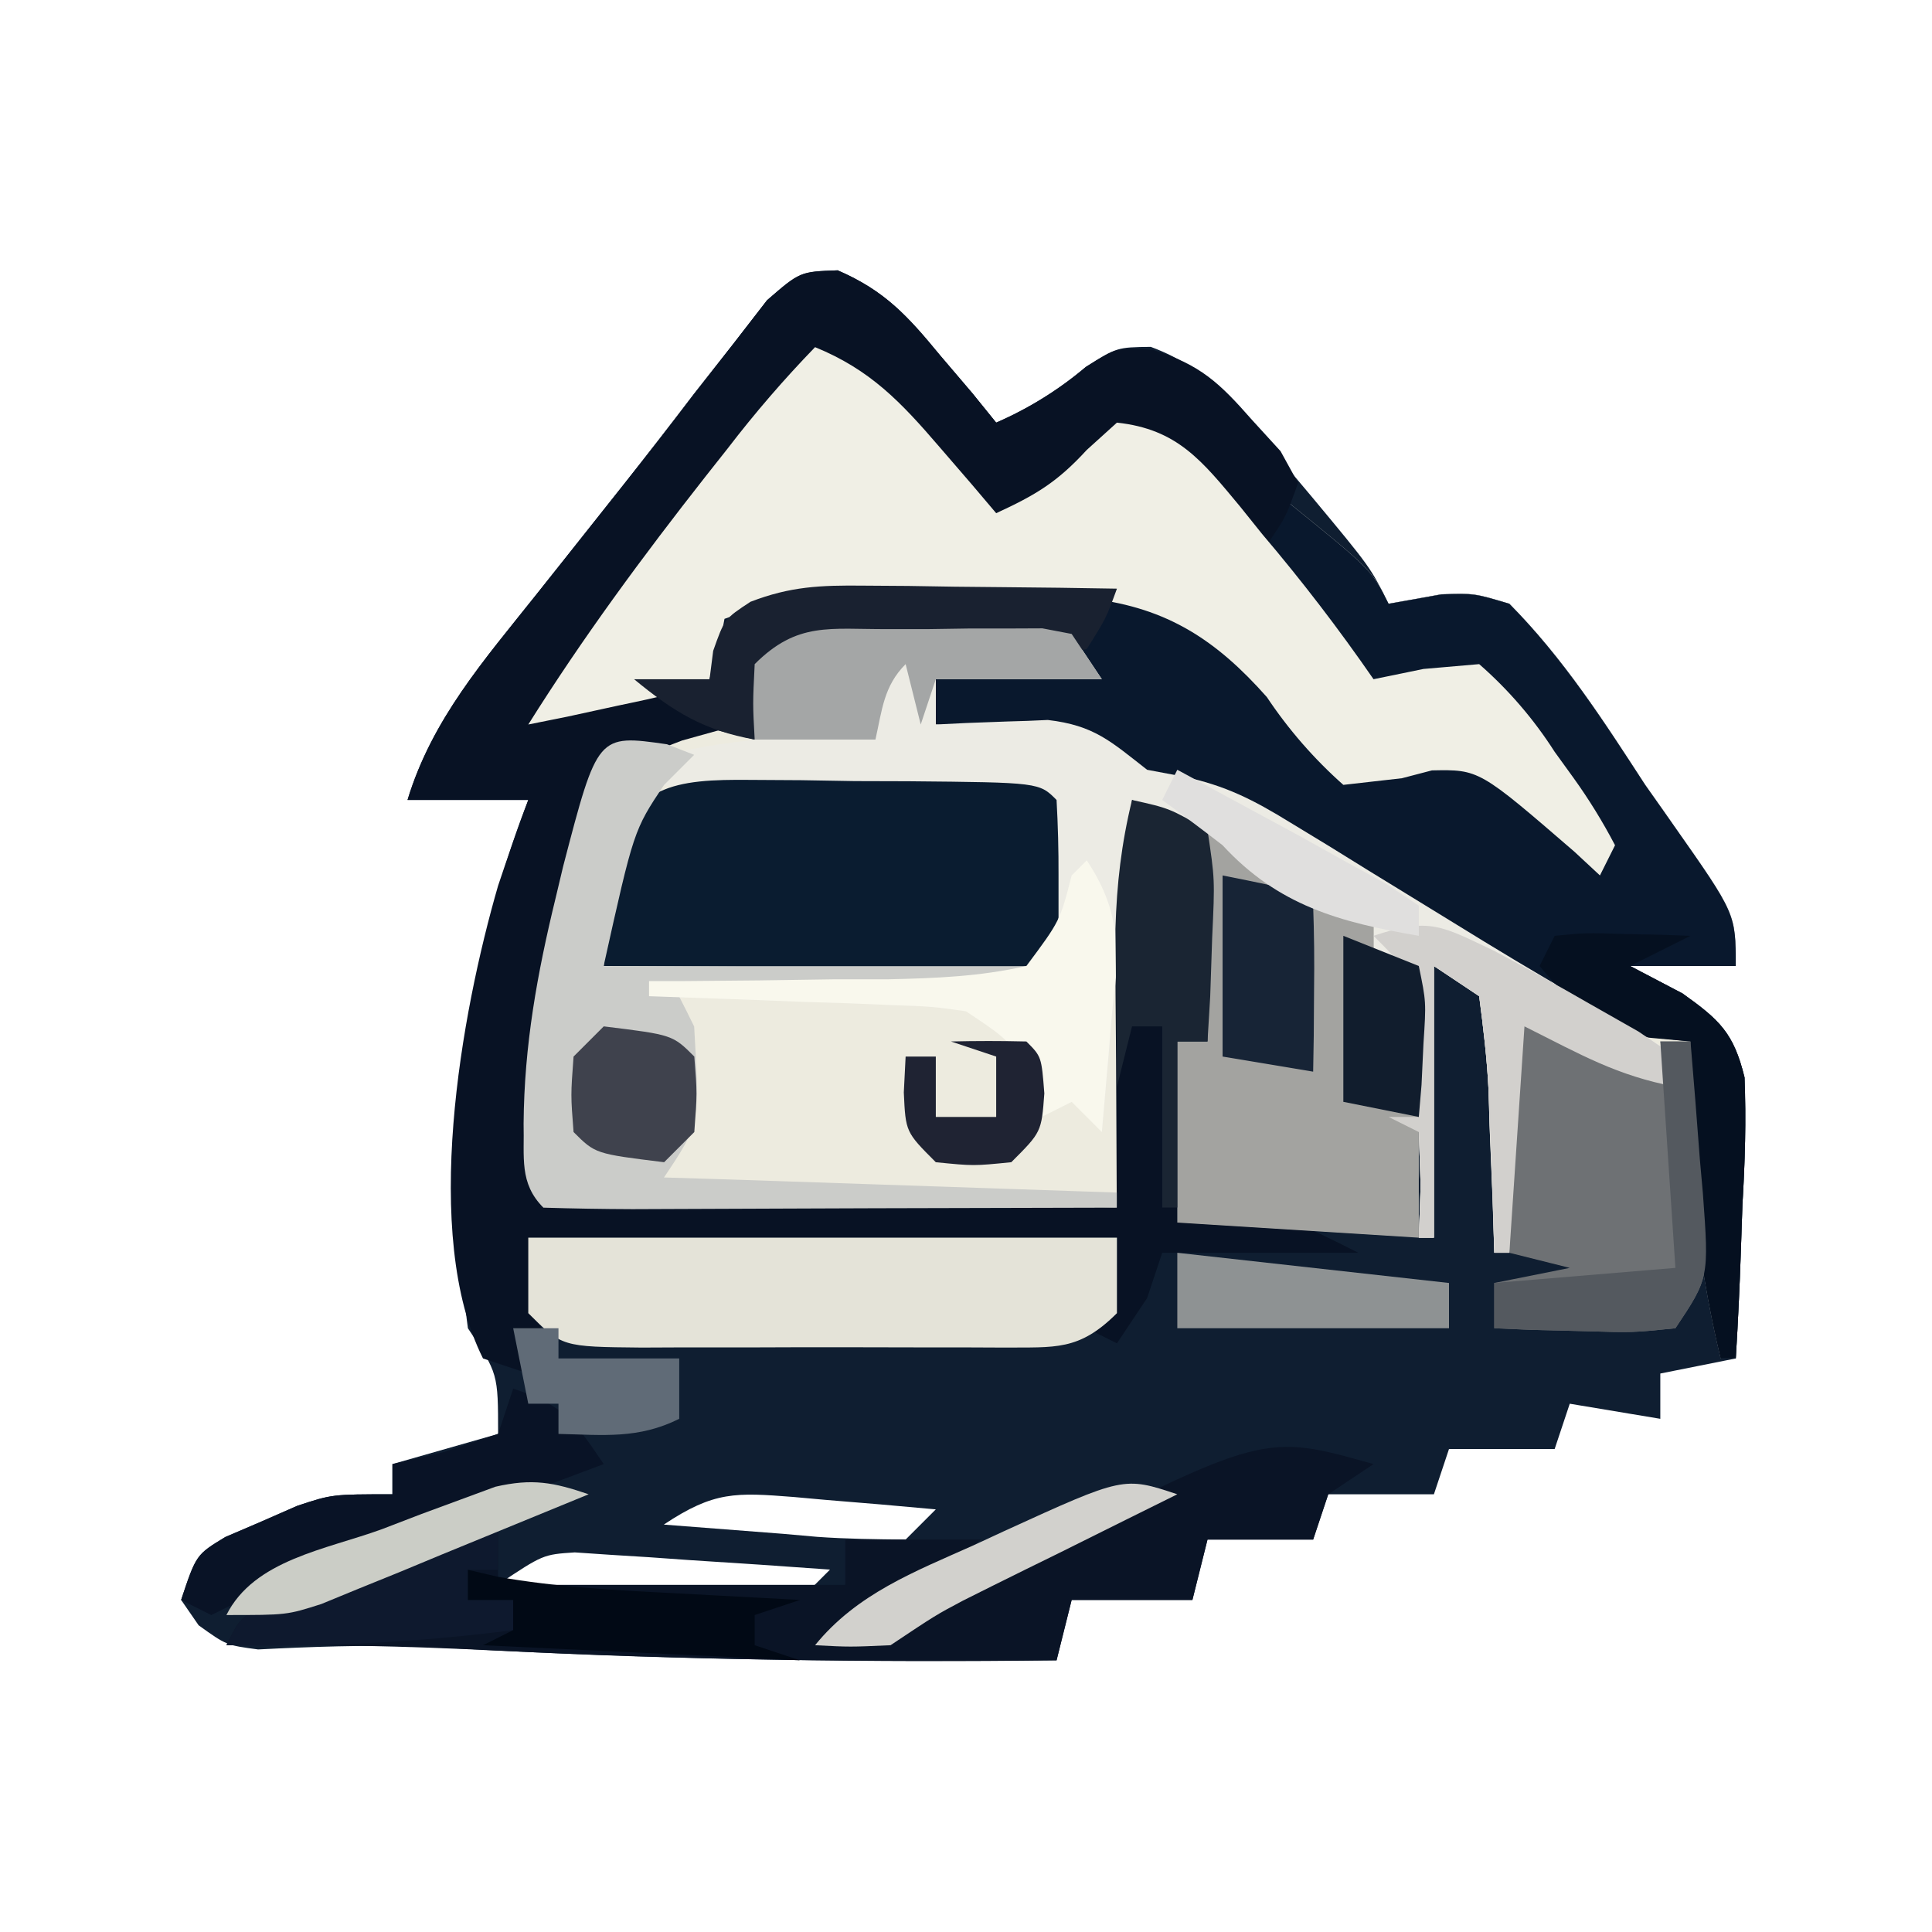
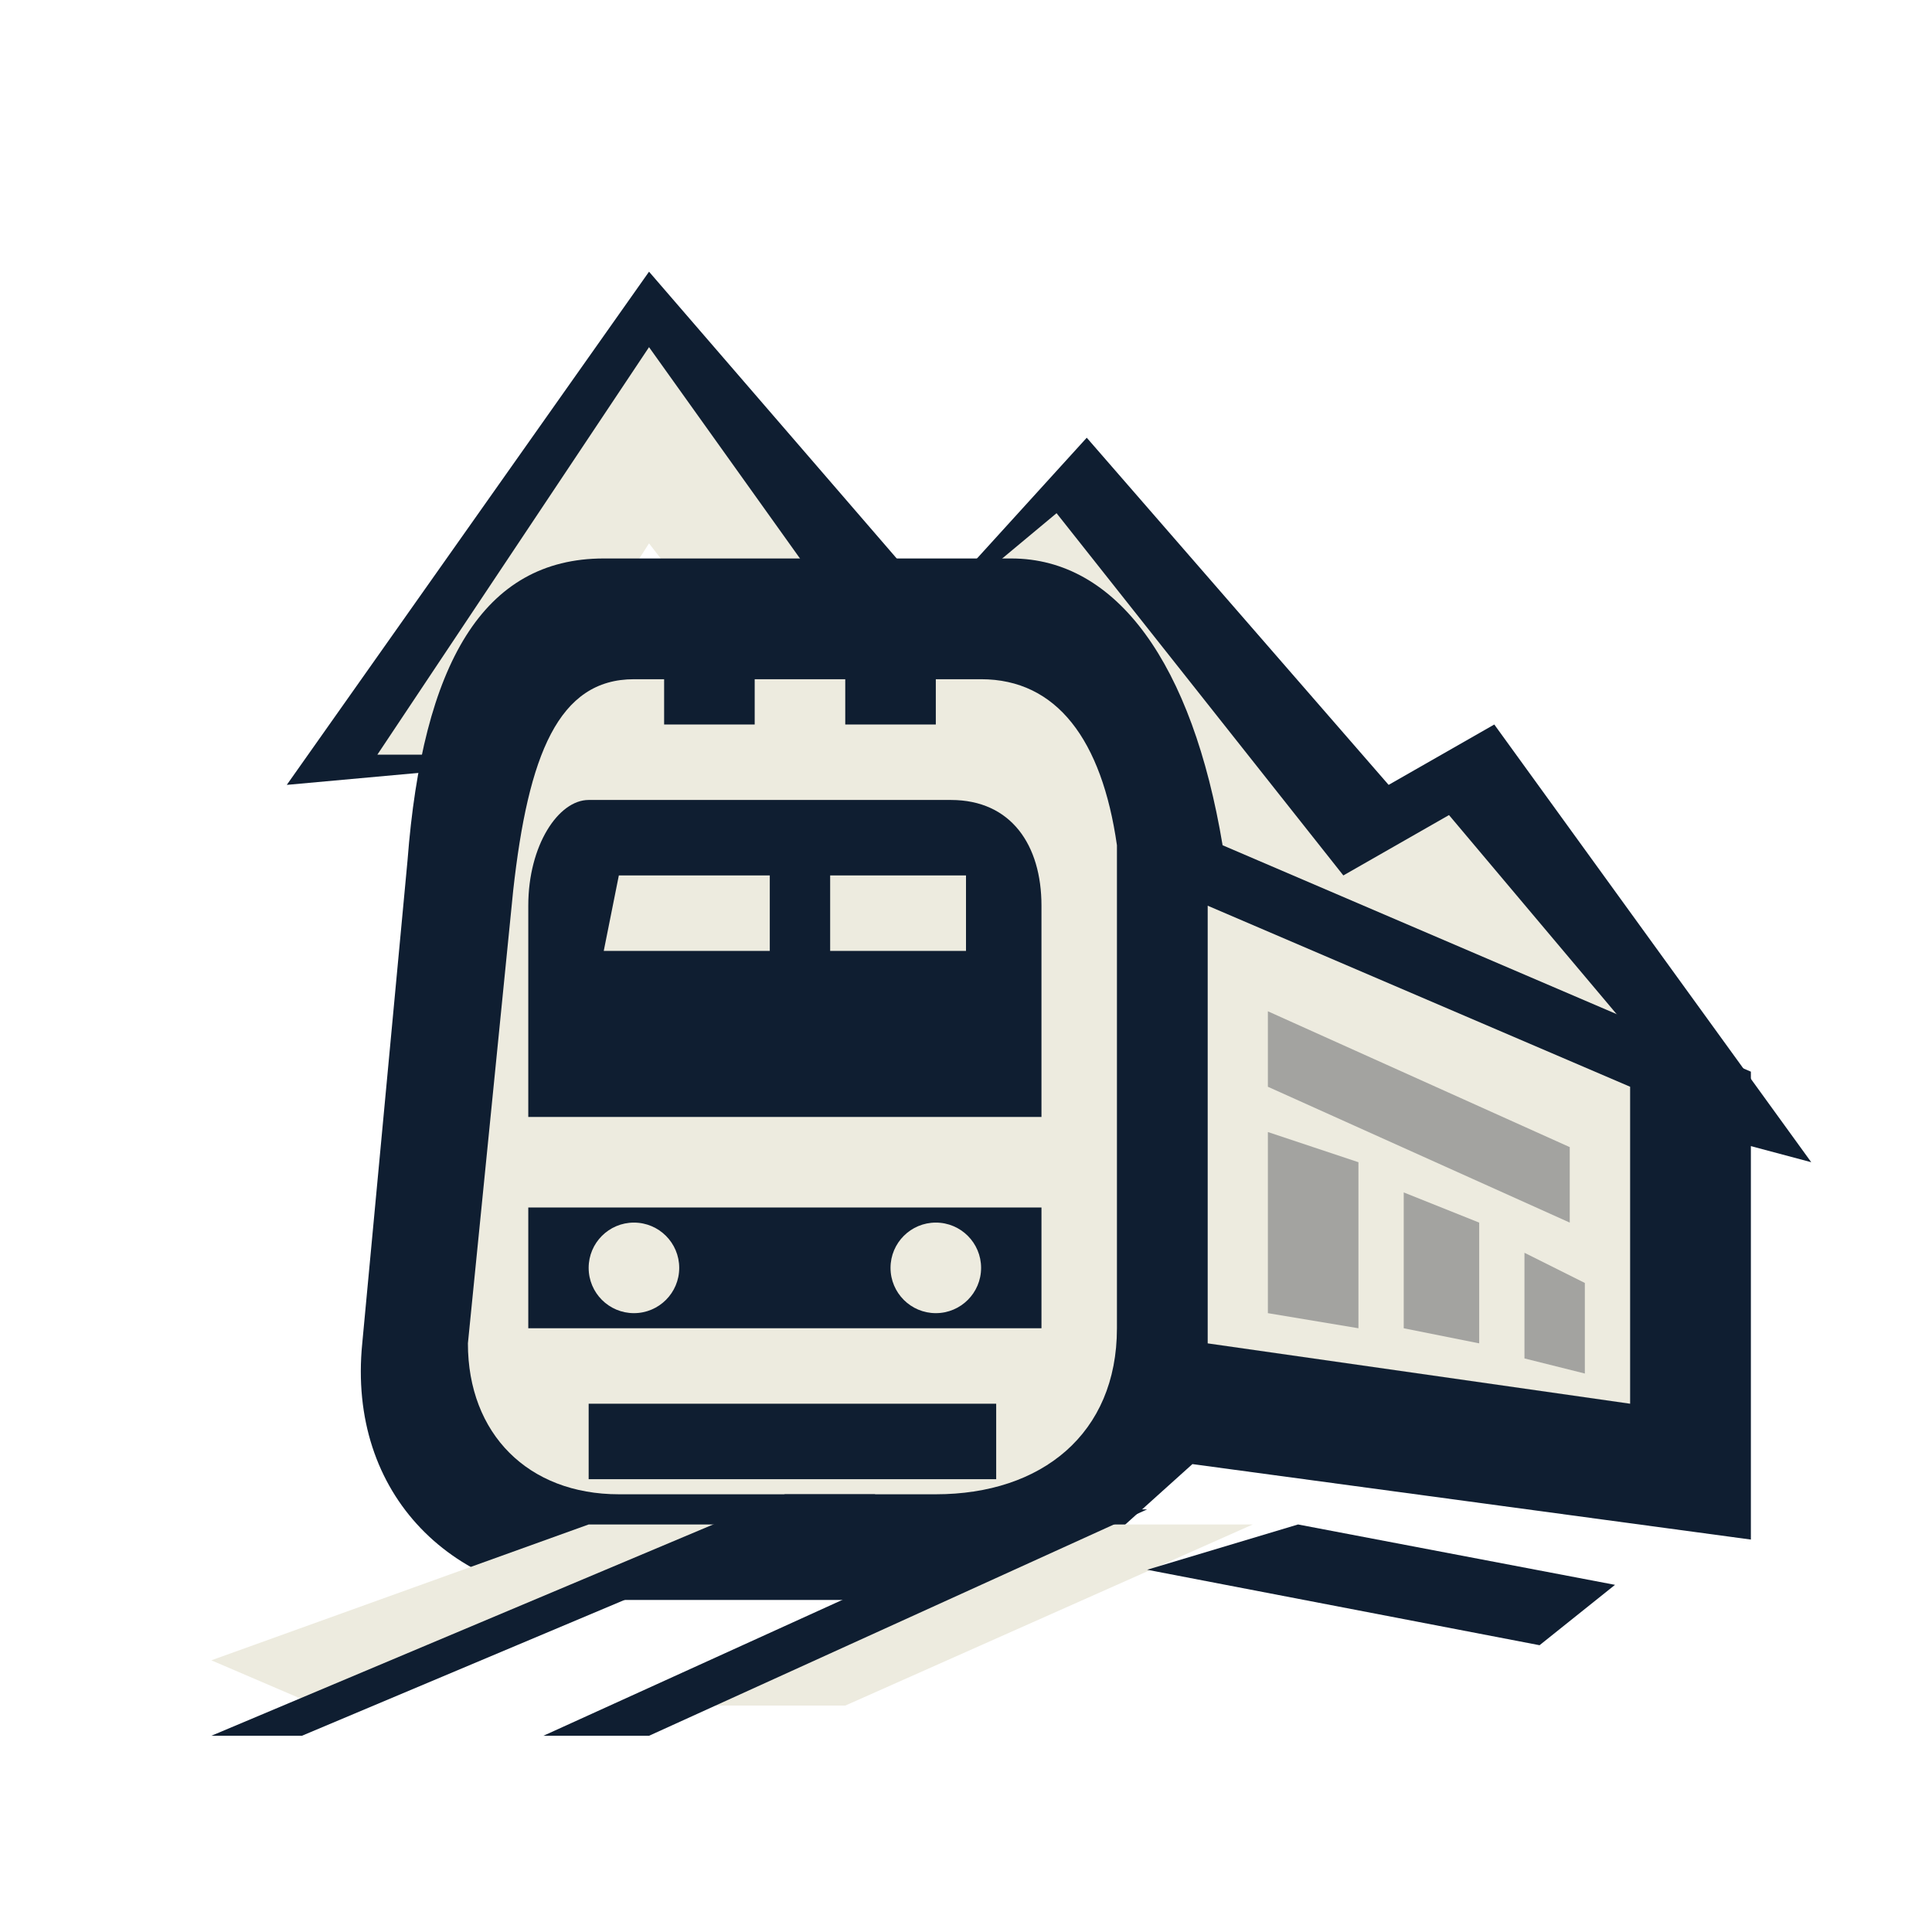
<svg xmlns="http://www.w3.org/2000/svg" width="128" height="128" viewBox="0 0 128 128">
-   <path fill="#0f1e31" d="M55.5 17.91c3.14 1.36 4.64 3.03 6.8 5.65l2.13 2.5L66 28a24 24 0 0 0 5.94-3.69c2.06-1.3 2.06-1.3 4.3-1.33 4.18 1.54 6.26 4.55 9 7.95l1.65 1.96c3.92 4.71 3.92 4.71 5.1 7.11q1.74-.3 3.5-.63c2.19-.07 2.19-.07 4.5.63 3.59 3.61 6.25 7.75 9 12 .64.9 1.27 1.77 1.9 2.7 4.1 5.83 4.1 5.83 4.1 9.3h-7l3.48 1.82c2.45 1.74 3.39 2.61 4.1 5.56.12 2.83.04 5.6-.13 8.43l-.1 2.97q-.12 3.61-.34 7.22l-5 1v3l-6-1-1 3h-7l-1 3h-7l-1 3h-7l-1 4h-8l-1 4c-12.37.11-24.7 0-37.05-.65l-2.71-.14-2.62-.13c-3.51-.1-7.01.02-10.52.2-2.1-.28-2.1-.28-3.94-1.6L12 106c1-3 1-3 2.93-4.17l2.38-1.02 2.37-1.04C22 99 22 99 26 99v-2l7-2c0-4 0-4-2-7-.46-3.26-.38-6.53-.37-9.82l-.01-2.84A64 64 0 0 1 35 53h-8c1.62-5.35 5.08-9.27 8.5-13.57l1.9-2.39 3.8-4.79q2.42-3.05 4.77-6.14l2.59-3.3 2.26-2.92C53 18 53 18 55.5 17.91M44 101.01l7.88.61 2.26.2c1.95.14 3.9.16 5.86.18l2-2q-3.65-.34-7.31-.63l-2.1-.19c-3.84-.3-5.28-.39-8.6 1.82m-11 4c3.87 1.27 7.54 1.17 11.56 1.17l2.37.04c2.03.01 4.05-.1 6.07-.22l2-2q-4.66-.34-9.31-.63l-2.67-.19-2.57-.16-2.36-.16c-2.1.14-2.1.14-5.1 2.14" />
-   <path fill="#edebdf" d="M54 23c3.67 1.5 5.69 3.64 8.25 6.62l2.14 2.48L66 34c2.6-1.2 4.03-2.04 6-4.19 2-1.81 2-1.81 3.94-1.93 3.17 1.73 4.87 4.26 7.06 7.12l2-2c5.88 4.75 5.88 4.75 7 7l3.5-.62c2.18-.07 2.18-.07 4.5.62 3.58 3.62 6.24 7.76 9 12l1.9 2.7c4.1 5.84 4.1 5.84 4.1 9.3h-7l3.47 1.82c2.45 1.75 3.39 2.61 4.11 5.56.11 2.84.03 5.6-.14 8.43l-.1 2.97q-.12 3.61-.34 7.22h-1a75 75 0 0 1-2-21l-1 3c-3.9-.75-6.17-2.08-10-4l-1 15h-1l-.11-3.65-.2-4.73-.07-2.4c-.1-2.08-.35-4.15-.62-6.22l-3-2v18h-1l.12-3.44L94 75l-2-1h2q-.17-2.47-.38-4.94l-.21-2.77L93 64l-2-1v-2l-3.31-.81C84.11 59.04 83.37 58.58 81 56l-6-3-1 27-16.18.05-5.51.03-7.9.02-2.5.01Q38.96 80.1 36 80c-1.62-1.62-1.25-3.32-1.31-5.56.04-5.19.9-9.93 2.12-14.94l.5-2.1c.93-3.56 1.64-6.21 4.69-8.4l4-2-11 1a205 205 0 0 1 13.22-18.3A77 77 0 0 1 54 23" />
-   <path fill="#09182d" d="M54 23c3.67 1.5 5.69 3.64 8.25 6.62l2.14 2.48L66 34c2.6-1.2 4.03-2.04 6-4.19 2-1.81 2-1.81 3.94-1.93 3.17 1.73 4.87 4.26 7.06 7.12l2-2c5.88 4.75 5.88 4.75 7 7l3.5-.62c2.18-.07 2.18-.07 4.5.62 3.58 3.62 6.24 7.76 9 12l1.9 2.7c4.1 5.84 4.1 5.84 4.1 9.3h-7l3.47 1.82c2.45 1.75 3.39 2.61 4.11 5.56.11 2.84.03 5.6-.14 8.43l-.1 2.97q-.12 3.61-.34 7.22h-1a75 75 0 0 1-2-21l-2.6-.28c-3.86-.82-6.4-2.22-9.75-4.28l-1.76-1.07Q95.12 61.7 92.38 60l-5.54-3.37-5-3.06A23 23 0 0 0 75 51l-3-2c-2.48-.41-2.48-.41-5.19-.62l-2.73-.23L62 48v-3l10-1c-1-1-1-1-2.86-1.11l-2.39.01-2.59.01-2.72.03-2.73.01L52 43l-2 6-4-1v-1l-11 1a205 205 0 0 1 13.22-18.3A77 77 0 0 1 54 23" />
-   <path fill="#081224" d="M55.5 17.91c3.14 1.36 4.64 3.03 6.8 5.65l2.13 2.5L66 28a24 24 0 0 0 5.94-3.69c2.06-1.3 2.06-1.3 4.45-1.13 3.13.98 4.4 2.18 6.55 4.63l1.9 2.08L86 32c-.81 2.26-.81 2.26-2 4-2.91-2.22-4.95-3.93-7-7-4.25.47-6.2 2.96-9 6-3.67-1.5-5.7-3.64-8.25-6.63L57.6 25.9 56 24c-3.41 1.43-5.17 3.11-7.42 6.02l-1.86 2.4-1.91 2.51-1.94 2.5C38.14 43.58 38.14 43.58 37 47l1.87-.29q1.19-.15 2.44-.34l2.43-.35C46 46 46 46 49 48l-3.81 1.06c-3.42 1.3-4.05 1.72-6.06 5A59 59 0 0 0 38 58l-.61 2.3c-1.53 6.52-1.4 11.74-1.4 18.7l38 1c-.05-10.69-.05-10.69-.08-14.03l-.01-2.67-.01-2.72c.1-2.62.53-5.03 1.1-7.58 2.49.55 2.49.55 5 2 .5 3.25.5 3.25.32 7.12L80.18 66 80 69h-2v12l5.86-.2C86 81 86 81 90 83H77l-1 3-2 3-2-1 2-6H35l1 7-1 2-3-1c-4.1-8.2-1.46-22.84 1-31.32q.95-2.85 2-5.68h-8c1.62-5.35 5.08-9.27 8.5-13.57l1.9-2.39 3.8-4.79q2.42-3.05 4.77-6.14l2.59-3.3 2.26-2.92C53 18 53 18 55.5 17.91" />
-   <path fill="#f0efe5" d="M54 23c3.67 1.5 5.69 3.64 8.25 6.62l2.14 2.48L66 34c2.6-1.2 4.03-2.04 6-4.19L74 28c4.01.43 5.64 2.53 8.16 5.56l1.46 1.82A121 121 0 0 1 91 45l3.31-.68L98 44a27 27 0 0 1 5 5.81l1.23 1.7A37 37 0 0 1 107 56l-1 2-1.69-1.57C98 50.98 98 50.98 94.87 51.04l-1.99.52L89 52a30 30 0 0 1-5.07-5.82c-3.35-3.78-6.59-5.89-11.59-6.51q-4.51-.13-9.03.02l-3.12.03c-8.97.13-8.97.13-12.19 1.28l-.37 1.95L47 45c-2.72 1.05-2.72 1.05-6.06 1.75l-3.35.73L35 48c3.6-5.74 7.57-11.12 11.75-16.44l1.47-1.86A77 77 0 0 1 54 23" />
-   <path fill="#ecebe4" d="M58.83 41.68h2.67l2.67-.04h2.55l2.34-.01L71 42l2 3H62v3l2.04-.1 2.71-.1q1.31-.03 2.67-.1c3.08.36 4.17 1.42 6.58 3.3l2.34.44c2.86.6 4.7 1.55 7.17 3.07l2.55 1.55 2.63 1.63 2.56 1.57 5.13 3.15a304 304 0 0 0 8.26 4.86l2.53 1.45L111 70v2c-3.9-.75-6.17-2.08-10-4l-1 15h-1l-.12-3.65-.19-4.72-.07-2.41c-.1-2.08-.35-4.15-.62-6.22l-3-2v18h-1l.12-3.44L94 75l-2-1h2l-.38-4.94-.2-2.77c-.08-.38-.08-.38-.42-2.3l-2-1v-2l-3.3-.8c-3.59-1.15-4.33-1.61-6.7-4.2a153 153 0 0 0-6-3l-.19 2.03L73.01 75l-2-2-2 1-.82-2.37C67 69 67 69 64 67c-2.27-.32-2.27-.32-4.89-.41l-2.84-.12-2.96-.1-10.3-.37v-1l2.27-.07 10.16-.37 3.58-.11q1.68-.08 3.41-.13l3.16-.11C68 64 68 64 69 63V53l-26-1 1-2c3.06-.62 3.06-.62 6-1l-.13-2.37c.28-5.74 4.41-4.91 8.96-4.95" />
-   <path fill="#0a1c30" d="m49.73 51.67 3.38.02 3.52.06 3.55.01c8.67.08 8.67.08 9.82 1.24q.14 2.5.13 5v2.75C70 63 70 63 69 64q-3.22.13-6.44.1H58.6l-4.17-.04h-4.18L40 64q.14-2.16.32-4.3.07-1.2.17-2.44c1.2-5.3 4.25-5.64 9.24-5.59" />
-   <path fill="#a3a3a0" d="m80 55 4 2v2l2.38.44C89 60 89 60 91 61v2l3 1v18l-16-1V69h2z" />
-   <path fill="#0a1426" d="m91 97-3 2-1 3h-7l-1 4h-8l-1 4a611 611 0 0 1-37.06-.64Q23.99 108.9 15 109c1-2 1-2 3.5-2.88L22 105q3.55-1.56 7.05-3.2C31 101 31 101 33 101v4h23v-3h9c-3.12 2.52-6.38 4.27-10 6 4.8-.61 8.53-2.65 12.75-4.88C83.74 94.95 83.74 94.95 91 97" />
-   <path fill="#e4e3d8" d="M35 82h39v5c-2.52 2.52-4.08 2.25-7.51 2.28l-2.27-.01h-2.33l-4.88-.01q-3.75-.01-7.49.01h-4.74l-2.27.01c-5.28-.05-5.28-.05-7.51-2.28z" />
-   <path fill="#cbccc9" d="m44.19 49.31 1.8.7-2 2c-2 3-2 3-4 12h28v1l-23 1q.5.97 1 2c.37 6.46.37 6.46-2 10 4.96.15 4.96.15 30 1v1l-16.17.04-5.51.02-7.9.03-2.5.01q-2.95-.01-5.91-.1c-1.62-1.63-1.25-3.33-1.31-5.58.04-5.18.9-9.92 2.12-14.93l.5-2.1c2.28-8.75 2.28-8.75 6.88-8.09" />
-   <path fill="#6e7174" d="m100 67 11 5-1-3h2q.33 3.9.62 7.81l.2 2.24c.41 5.61.41 5.61-1.82 8.95-2.82.29-2.82.29-6.12.19l-3.33-.08L99 88v-3l5-1-4-1z" />
-   <path fill="#f9f8ed" d="M72 57c2.51 3.77 2.03 6.39 1.62 10.69l-.17 2.12L73 75l-2-2-2 1-.81-2.38C67 69 67 69 64 67c-2.27-.32-2.27-.32-4.89-.41l-2.84-.12-2.96-.09-2.99-.12L43 66v-1h2.25q5.03-.03 10.06-.12h3.54c3.16-.07 6.06-.18 9.15-.88 2.23-2.99 2.23-2.99 3-6z" />
-   <path fill="#192130" d="m57.2 38.8 2.97.02 3.08.05 3.12.03q3.82.03 7.63.1c-.72 1.97-.72 1.97-2 4-2.07.45-2.07.45-4.57.4q-1.34-.04-2.72-.05a244 244 0 0 0-5.7-.16q-3.52-.06-7-.19l-2 6c-3.37-.6-5.39-1.85-8-4h5l.24-1.88C48 41 48 41 49.72 39.87c2.65-1.02 4.64-1.1 7.48-1.07" />
-   <path fill="#091326" d="M34 92c3.4 1.13 4.05 2.13 6 5l-12.21 4.57-2.08.78-4.24 1.58c-5.24 1.96-5.24 1.96-7.47 3.07l-2-1c1-3 1-3 2.93-4.17l2.38-1.02 2.37-1.04C22 99 22 99 26 99v-2l3.44-.81L33 95z" />
-   <path fill="#1a2533" d="M75 53c2.48.55 2.48.55 5 2 .49 3.26.49 3.26.31 7.12l-.13 3.89L80 69h-2v11h-1V68h-2l-1 4-.06-6.69-.04-3.76c.09-3.01.39-5.63 1.1-8.55" />
-   <path fill="#a4a6a6" d="M58.83 41.68h2.67l2.67-.04h2.55l2.34-.01L71 42l2 3H62l-1 3-1-4c-1.45 1.45-1.56 3.04-2 5h-8c-.13-2.37-.13-2.37 0-5 2.83-2.83 4.97-2.3 8.83-2.32" />
-   <path fill="#051020" d="M103 62c2.07-.2 2.07-.2 4.56-.12l2.51.05L112 62l-4 2 3.47 1.82c2.45 1.75 3.39 2.61 4.11 5.56.11 2.84.03 5.6-.14 8.43l-.1 2.97q-.12 3.61-.34 7.22h-1a75 75 0 0 1-2-21l-2.75-.25c-3.65-.84-4.88-1.93-7.25-4.75z" />
-   <path fill="#d2d0cd" d="M99 63a215 215 0 0 1 6.31 3.5l3.24 1.84L111 70v2c-3.9-.75-6.17-2.08-10-4l-1 15h-1l-.11-3.65-.27-7.13c-.1-2.08-.35-4.15-.62-6.22l-3-2v18h-1l.12-3.44L94 75l-2-1h2q-.17-2.44-.38-4.88l-.21-2.74C93 64 93 64 91 62c3.74-1.25 4.51-.65 8 1" />
-   <path fill="#172436" d="M81 58c5 1 5 1 6 2q.1 2.78.06 5.56l-.02 3.07L87 71l-6-1z" />
-   <path fill="#0e192e" d="M33 101v3h-2v2h3v2c-6.38.82-12.57 1.12-19 1 1-2 1-2 3.5-2.88L22 105q3.55-1.56 7.05-3.2C31 101 31 101 33 101" />
-   <path fill="#8e9293" d="m78 83 18 2v3H78z" />
-   <path fill="#010915" d="m31 104 1.95.46c3.95.7 7.86.9 11.86 1.1l2.39.13 5.8.31-3 1v2l3 1-21-1 2-1v-2h-3z" />
-   <path fill="#54595f" d="M110 69h2q.33 3.9.62 7.81l.2 2.24c.41 5.61.41 5.61-1.82 8.95-2.82.29-2.82.29-6.12.19l-3.33-.08L99 88v-3l12-1z" />
-   <path fill="#3f424d" d="M40 68c4.56.56 4.56.56 6 2 .19 2.44.19 2.44 0 5l-2 2c-4.56-.56-4.56-.56-6-2-.19-2.44-.19-2.44 0-5z" />
-   <path fill="#111d2d" d="m89 62 5 2c.49 2.38.49 2.38.31 5.12l-.13 2.76L94 74l-5-1z" />
-   <path fill="#d2d1cd" d="m78 99-3.39 1.68-4.42 2.2-2.24 1.1-2.16 1.07-1.98.99C62 107 62 107 59 109c-2.69.12-2.69.12-5 0 2.77-3.41 6.59-4.87 10.5-6.62l2.05-.95c7.9-3.61 7.9-3.61 11.45-2.43" />
-   <path fill="#e0dfde" d="m78 51 5.19 2.81 2.92 1.58L89 57l2.86 1.57L94 60v2c-5.27-.9-9.32-2.01-13-6a167 167 0 0 0-4-3z" />
-   <path fill="#1f2333" d="M63 69q2.5-.06 5 0c1 1 1 1 1.19 3.44C69 75 69 75 67 77c-2.5.25-2.5.25-5 0-2-2-2-2-2.12-4.62L60 70h2v4h4v-4z" />
-   <path fill="#cbcdc6" d="m39 99-9.75 4-2.79 1.16-2.69 1.09-2.48 1.02C19 107 19 107 15 107c1.84-3.67 6.62-4.34 10.31-5.69l2.63-1.01 2.55-.94 2.33-.86c2.44-.56 3.84-.3 6.18.5" />
-   <path fill="#606b77" d="M34 88h3v2h8v4c-2.71 1.35-5.01 1.07-8 1v-2h-2z" />
+   <path fill="#0f1e31" d="M43 18 62 40 72 29 92 52 99 48 120 77 105 73 91 60 84 65 69 47 61 55 43 31 30 51 19 52z" />
+   <path fill="#edebdf" d="M43 23 58 44 70 34 89 58 96 54 112 73 100 69 90 63 83 68 68 51 60 58 43 36 34 50 25 50z" />
+   <path fill="#0f1e31" d="M40 37h27c7 0 12 7 14 19l35 15v31l-37-5-10 9H40c-10 0-17-7-16-17l3-32c1-13 5-20 13-20z" />
+   <path fill="#edebdf" d="M42 45h23c5 0 8 4 9 11v32c0 7-5 11-12 11H41c-6 0-10-4-10-10l3-30c1-9 3-14 8-14z" />
+   <path fill="#edebdf" d="M80 60 108 72v21l-28-4z" />
+   <path fill="#a3a3a0" d="M84 67 104 76v5L84 72zM84 75l6 2v11l-6-1zM93 79l5 2v8l-5-1zM101 83l4 2v6l-4-1z" />
+   <path fill="#0f1e31" d="M39 53h24c4 0 6 3 6 7v14H35V60c0-4 2-7 4-7z" />
+   <path fill="#edebdf" d="M41 58h10v5H40zM55 58h9v5h-9z" />
+   <path fill="#0f1e31" d="M35 80h34v8H35z" />
+   <path fill="#edebdf" d="M42 81a3 3 0 1 1 0 6 3 3 0 0 1 0-6zM62 81a3 3 0 1 1 0 6 3 3 0 0 1 0-6z" />
+   <path fill="#0f1e31" d="M44 43h6v5h-6zM56 43h6v5h-6zM39 93h27v5H39zM76 58h4v34h-4z" />
+   <path fill="#edebdf" d="M14 110 39 101h13l-31 12zM70 101h13l-27 12H43z" />
+   <path fill="#0f1e31" d="M14 115 52 99h6l-38 16zM69 100h7l-33 15h-7zM86 101l21 4-5 4-26-5z" />
</svg>
